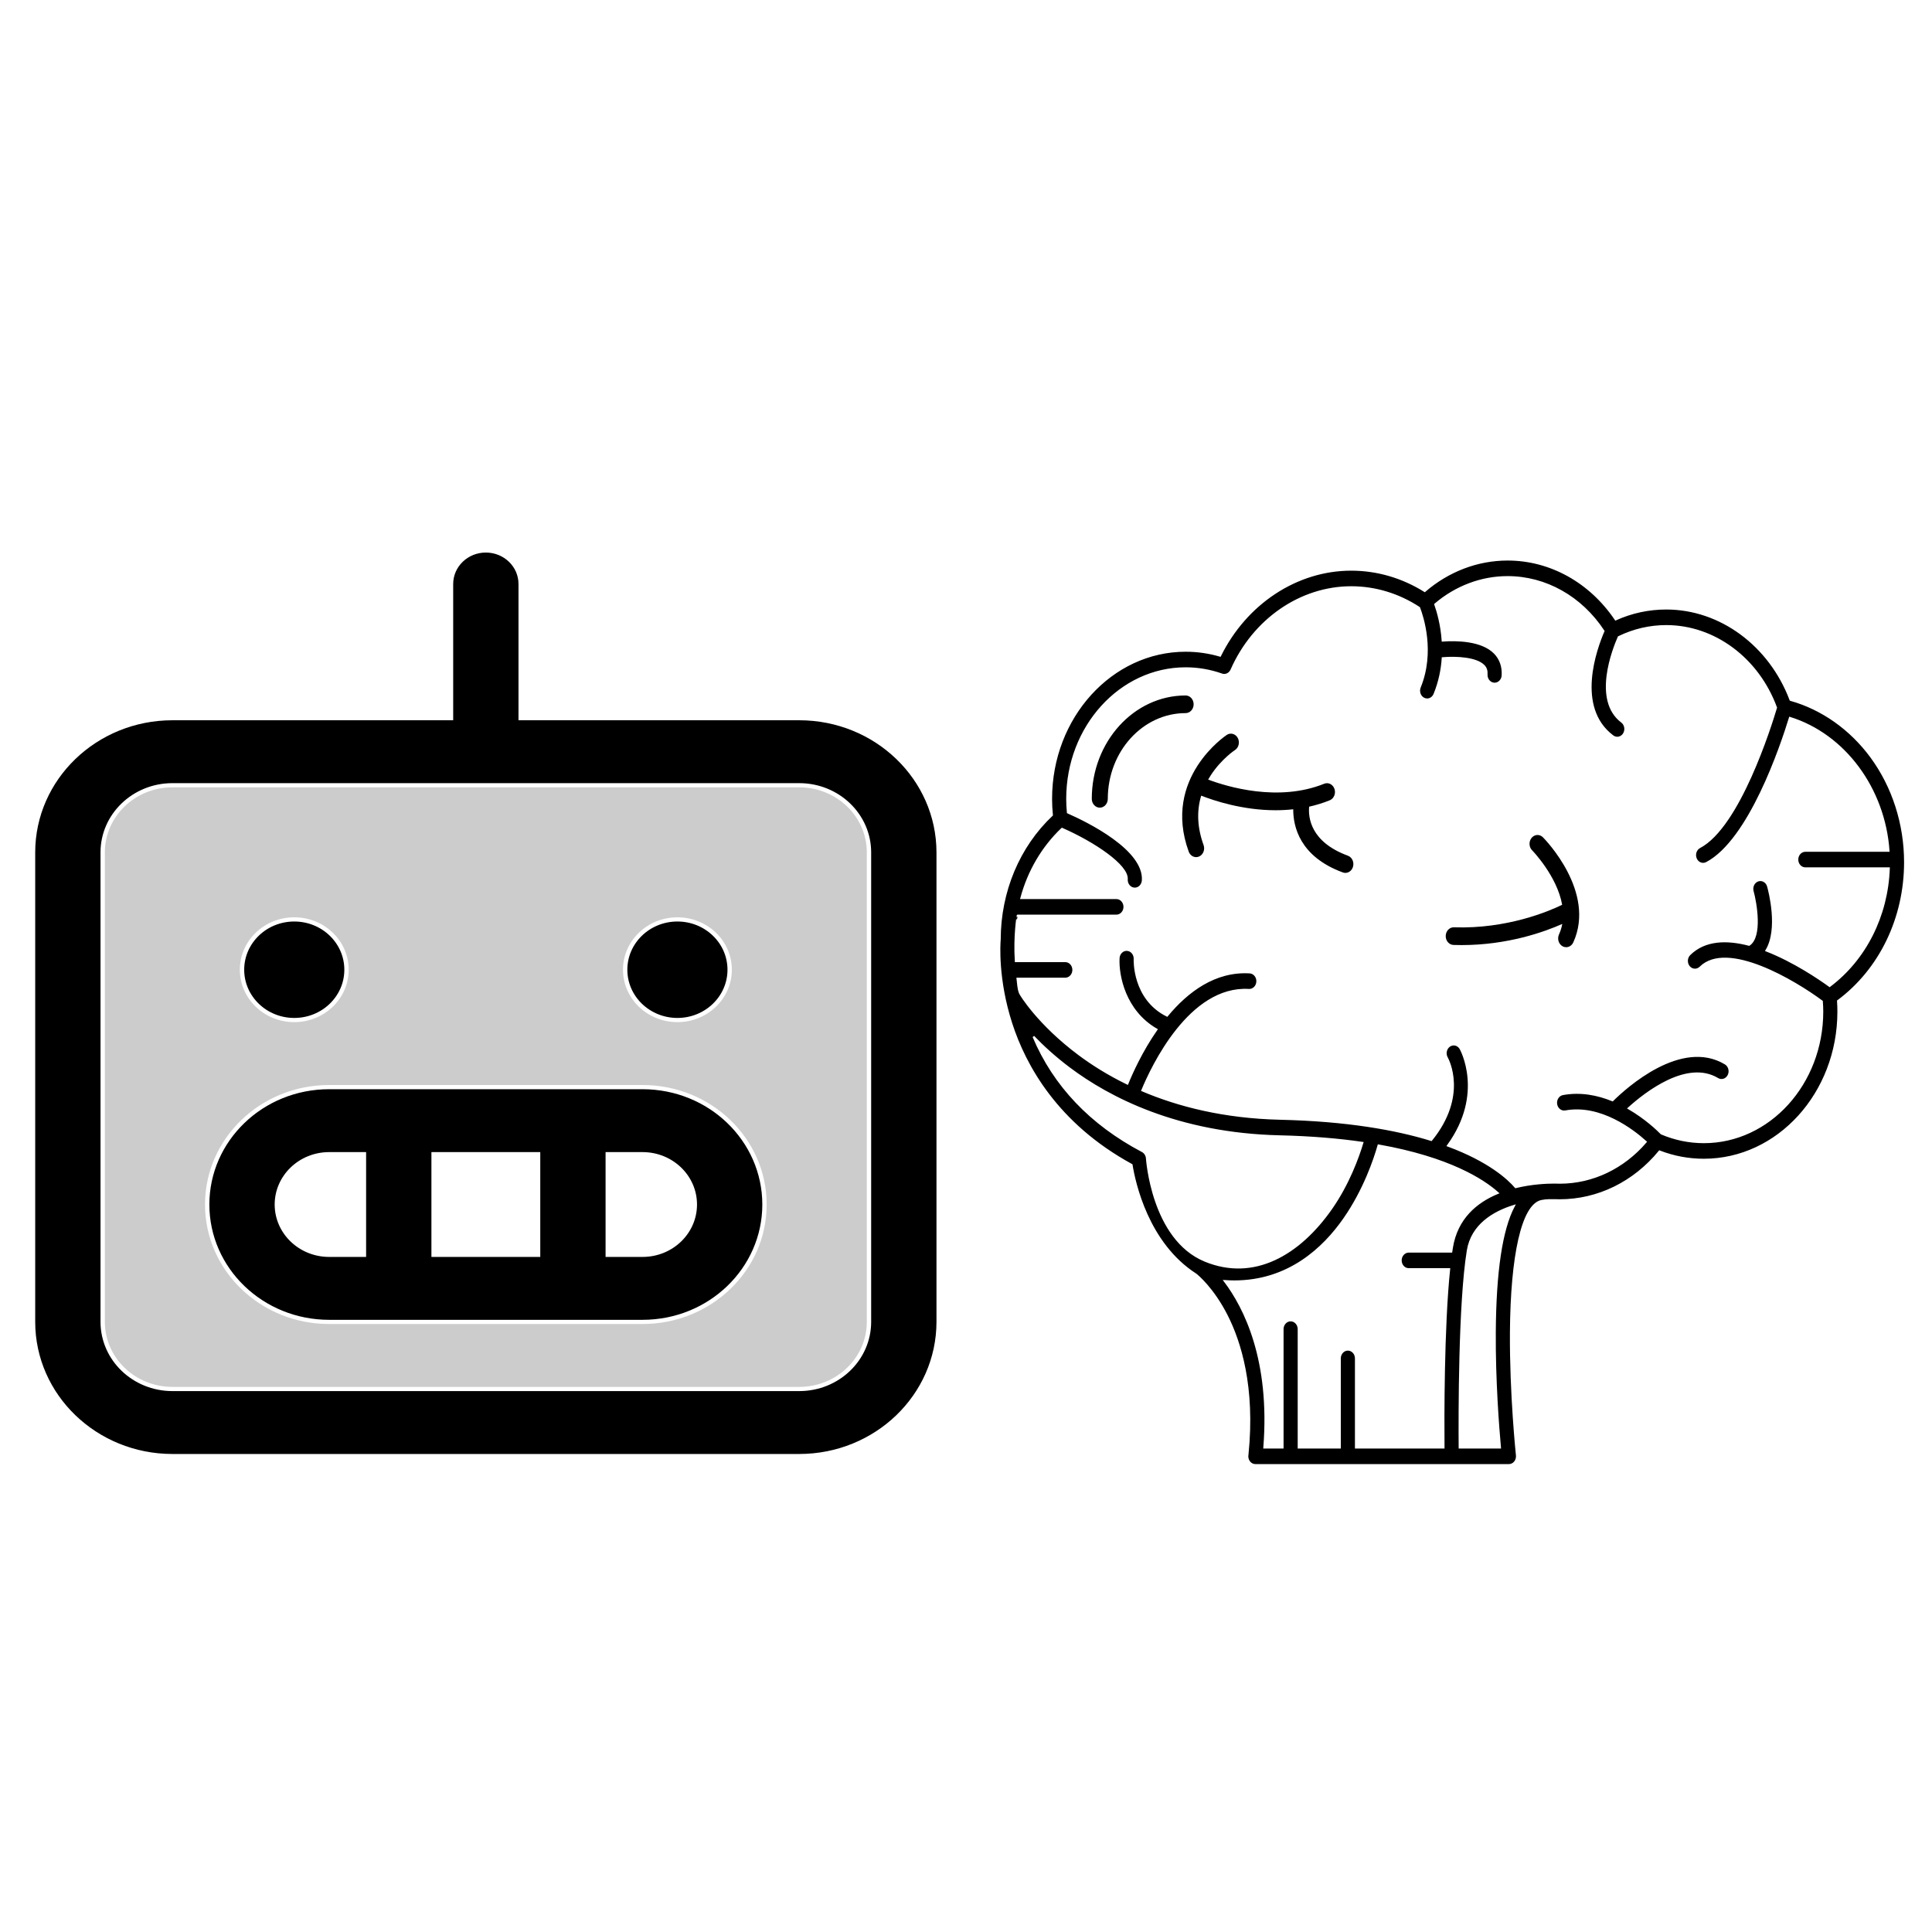
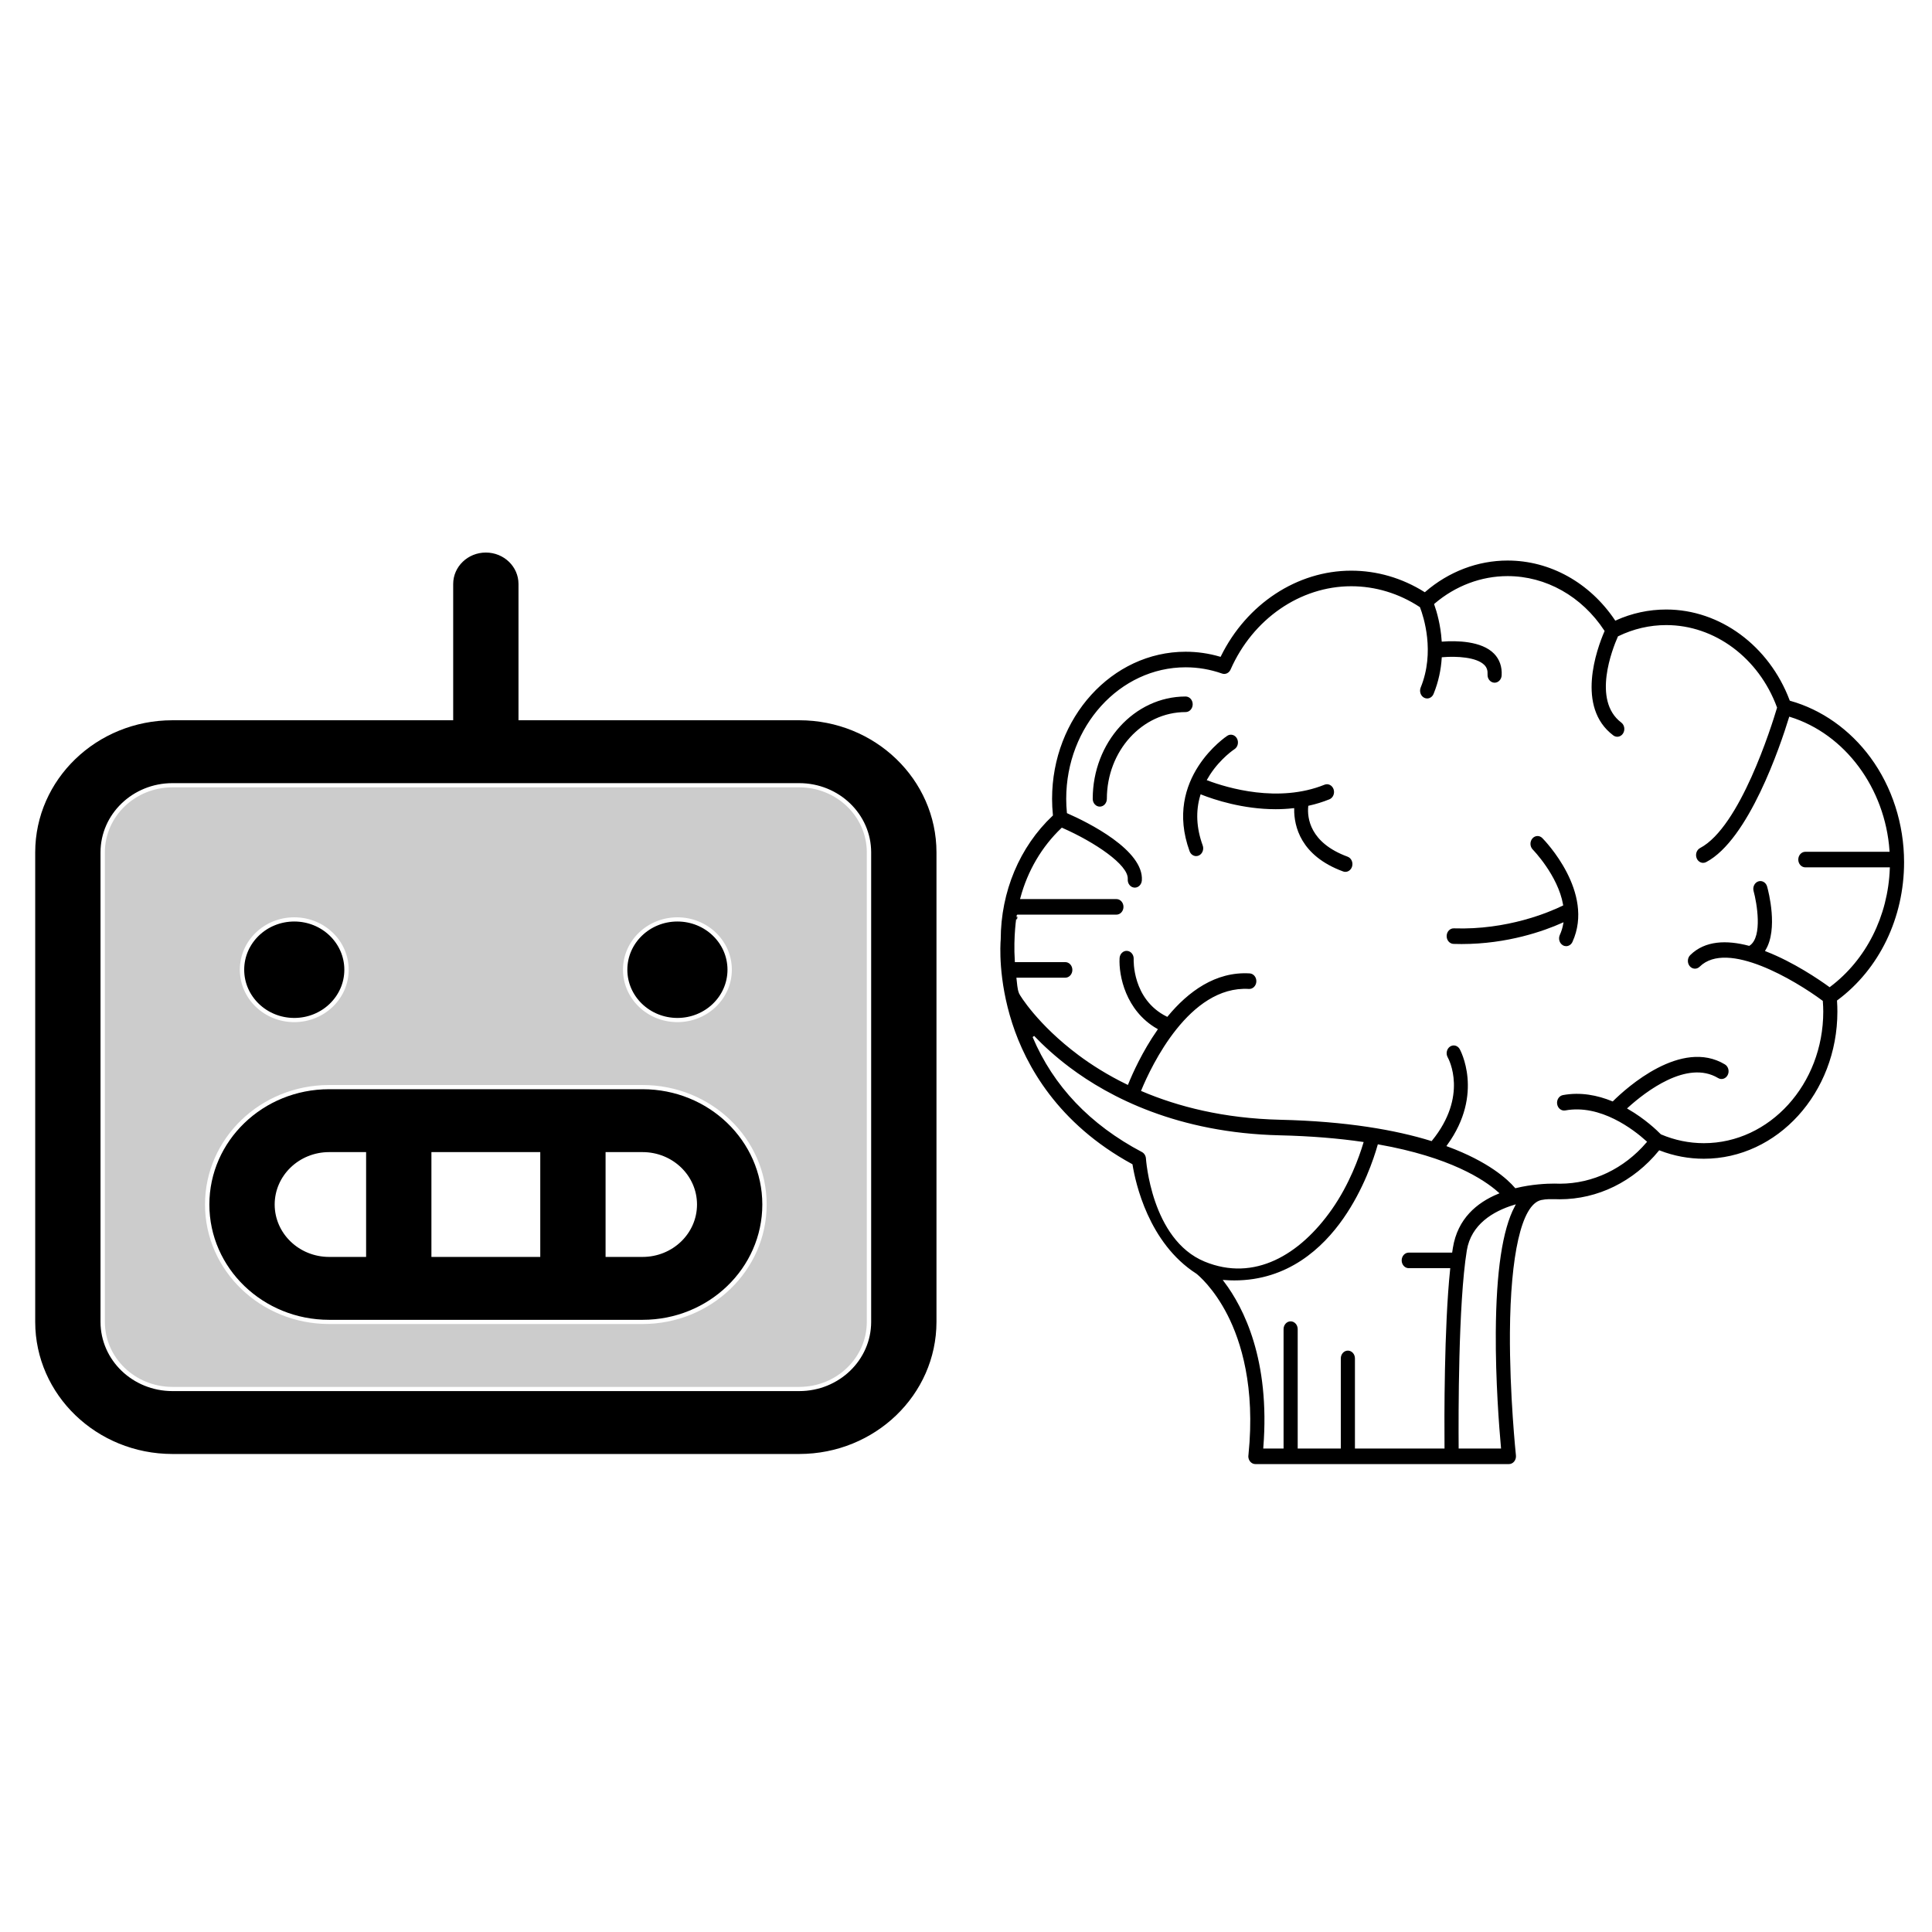
<svg xmlns="http://www.w3.org/2000/svg" xmlns:xlink="http://www.w3.org/1999/xlink" fill="#000000" height="800px" width="800px" version="1.1" id="Capa_1" viewBox="0 0 480.647 480.647" xml:space="preserve">
  <defs id="defs4">
+     <linearGradient id="swatch18">
+       <stop style="stop-color:#ffffff;stop-opacity:1;" offset="0" id="stop18" />
+     </linearGradient>
    <linearGradient id="swatch17">
      <stop style="stop-color:#ffffff;stop-opacity:1;" offset="0" id="stop17" />
    </linearGradient>
    <linearGradient id="swatch1">
      <stop style="stop-color:#ffffff;stop-opacity:1;" offset="0" id="stop1" />
    </linearGradient>
    <linearGradient xlink:href="#swatch1" id="linearGradient1" x1="24" y1="116" x2="232" y2="116" gradientUnits="userSpaceOnUse" />
    <linearGradient xlink:href="#swatch17" id="linearGradient17" x1="-0.5" y1="240.323" x2="481.148" y2="240.323" gradientUnits="userSpaceOnUse" />
+     <linearGradient xlink:href="#swatch18" id="linearGradient18" x1="377.556" y1="114.689" x2="431.613" y2="114.689" gradientUnits="userSpaceOnUse" />
+     <linearGradient xlink:href="#swatch18" id="linearGradient19" x1="292.774" y1="139.603" x2="383.638" y2="139.603" gradientUnits="userSpaceOnUse" />
+     <linearGradient xlink:href="#swatch18" id="linearGradient20" x1="172.922" y1="181.917" x2="243.772" y2="181.917" gradientUnits="userSpaceOnUse" />
  </defs>
  <g id="g4" transform="matrix(-0.4687497,0,0,0.5163362,473.9345,127.7579)">
    <path d="m 192.959,331.256 c 10.128,2.011 15.95,26.404 16.229,63.188 0.227,29.885 -3.148,59.018 -3.182,59.309 -0.141,1.205 0.239,2.413 1.046,3.32 0.806,0.907 1.962,1.425 3.175,1.425 h 134.539 c 0.007,0 0.013,0 0.02,0 2.347,0 4.25,-1.903 4.25,-4.25 0,-0.307 -0.033,-0.605 -0.094,-0.894 -3.649,-32.539 3.991,-54.353 11.062,-66.941 7.253,-12.912 15.407,-19.039 16.348,-19.72 25.628,-14.897 32.593,-44.263 34.114,-52.815 39.652,-19.645 56.595,-47.769 63.828,-68.064 7.59,-21.297 6.366,-38.288 6.151,-40.613 -0.06,-23.187 -10.115,-44.888 -27.692,-59.94 0.288,-2.617 0.433,-5.229 0.433,-7.793 0,-39.359 -32.021,-71.38 -71.38,-71.38 -6.199,0 -12.34,0.8 -18.304,2.38 C 349.762,43.182 322.84,27.03 293.926,27.03 c -13.725,0 -27.15,3.55 -39.02,10.293 -12.525,-9.807 -28.023,-15.175 -43.977,-15.175 -22.696,0 -43.866,10.719 -57.325,28.851 -8.544,-3.488 -17.574,-5.253 -26.892,-5.253 -28.733,0 -54.94,17.591 -65.927,44.006 C 44.054,94.016 28.92,103.703 17.978,117.201 6.385,131.503 0,149.538 0,167.982 c 0,27.024 13.252,51.845 35.581,66.916 -0.124,1.718 -0.187,3.424 -0.187,5.097 0,39.359 32.021,71.38 71.38,71.38 8.063,0 15.965,-1.341 23.535,-3.991 13.541,14.986 32.67,23.52 52.954,23.52 0.075,0 0.154,-0.002 0.23,-0.006 0.009,0 0.95,-0.049 2.547,-0.049 1.631,0 4.317,-0.11 6.919,0.407 z M 471.969,215.641 H 445.67 c -2.347,0 -4.25,1.903 -4.25,4.25 0,2.347 1.903,4.25 4.25,4.25 h 25.372 c -0.332,2.167 -0.29,4.635 -1.308,6.908 -0.002,0.004 -0.006,0.005 -0.008,0.01 -0.171,0.521 -9.65,14.786 -31.338,29.48 -6.818,4.62 -15.353,9.568 -25.691,14.129 -2.33,-5.216 -7.498,-15.703 -15.417,-26.036 16.807,-8.795 20.583,-25.912 20.083,-34.416 -0.138,-2.344 -2.154,-4.134 -4.492,-3.994 -2.343,0.138 -4.131,2.149 -3.994,4.492 0.012,0.198 0.88,19.013 -17.21,27.197 -10.823,-11.865 -25.491,-21.834 -43.877,-20.839 -2.344,0.126 -4.141,2.129 -4.014,4.473 0.127,2.344 2.124,4.138 4.473,4.014 31.316,-1.691 51.336,36.923 56.563,48.359 -18.991,7.325 -43.213,13.042 -73.156,13.672 -35.459,0.747 -61.404,4.952 -80.246,10.226 -19.09,-21.327 -8.777,-38.729 -8.29,-39.52 1.243,-1.978 0.656,-4.592 -1.317,-5.847 -1.981,-1.259 -4.607,-0.676 -5.867,1.305 -0.144,0.228 -13.362,21.707 6.634,46.779 -21.763,7.322 -31.915,15.804 -35.907,20.009 -8.492,-1.879 -16.372,-2.194 -20.624,-2.194 -1.513,0 -2.53,0.04 -2.878,0.056 -17.339,-0.028 -33.708,-7.149 -45.548,-19.662 6.825,-5.579 24.167,-17.724 42.621,-14.645 2.314,0.383 4.505,-1.178 4.891,-3.494 0.386,-2.315 -1.178,-4.505 -3.494,-4.891 -9.481,-1.581 -18.532,0.077 -26.39,2.986 -7.031,-6.312 -36.395,-30.531 -59.888,-17.715 -2.06,1.124 -2.82,3.706 -1.696,5.766 1.123,2.061 3.705,2.819 5.766,1.696 16.212,-8.84 38.143,6.653 47.225,14.106 -8.951,4.715 -15.309,10.25 -17.351,12.135 -7.209,2.771 -14.781,4.189 -22.524,4.189 -34.672,0 -62.88,-28.208 -62.88,-62.88 0,-1.602 0.088,-3.245 0.218,-4.897 14.598,-9.823 50.279,-29.148 64.548,-16.38 1.748,1.564 4.436,1.415 6.001,-0.333 1.565,-1.75 1.416,-4.436 -0.333,-6.002 -8.081,-7.23 -19.761,-7.429 -31.582,-4.602 -6.684,-4.016 -3.595,-20.158 -1.908,-25.709 0.685,-2.244 -0.578,-4.618 -2.822,-5.305 -2.244,-0.689 -4.621,0.576 -5.307,2.821 -0.754,2.464 -5.968,20.658 0.855,30.938 -14.679,5.201 -28.161,13.555 -33.551,17.101 C 21.054,214.682 9.497,193.852 8.567,170.977 h 44.336 c 2.347,0 4.25,-1.903 4.25,-4.25 0,-2.347 -1.903,-4.25 -4.25,-4.25 H 8.726 c 2.33,-29.92 23.446,-55.822 52.39,-63.999 4.63,13.686 21.436,59.025 44.204,69.913 0.591,0.283 1.216,0.417 1.831,0.417 1.585,0 3.107,-0.892 3.837,-2.418 1.013,-2.117 0.117,-4.655 -2.001,-5.667 C 88.03,150.7 71.352,102.415 68.435,93.528 c 9.553,-23.553 32.781,-39.282 58.277,-39.282 8.788,0 17.277,1.804 25.267,5.321 2.817,5.791 13.526,30.335 -1.655,40.722 -1.937,1.326 -2.433,3.971 -1.108,5.908 0.824,1.204 2.156,1.851 3.512,1.851 0.827,0 1.662,-0.241 2.396,-0.743 20.297,-13.887 8.918,-42.202 4.892,-50.665 11.836,-16.318 30.686,-25.991 50.914,-25.991 13.919,0 27.44,4.645 38.417,13.128 -1.371,3.545 -3.337,9.772 -3.93,17.424 -7.106,-0.473 -20.821,-0.432 -27.668,5.973 -3.012,2.818 -4.454,6.576 -4.167,10.867 0.15,2.246 2.018,3.967 4.236,3.967 0.095,0 0.191,-0.003 0.287,-0.009 2.342,-0.156 4.114,-2.182 3.958,-4.523 -0.117,-1.755 0.342,-3.017 1.49,-4.092 3.936,-3.688 14.39,-4.219 21.837,-3.668 0.403,5.5 1.673,11.407 4.361,17.382 0.708,1.574 2.257,2.507 3.878,2.507 0.583,0 1.176,-0.121 1.742,-0.375 2.141,-0.963 3.095,-3.479 2.131,-5.62 -7.614,-16.919 -1.483,-33.83 0.342,-38.148 10.898,-6.494 23.342,-9.93 36.082,-9.93 26.885,0 51.839,15.644 63.575,39.855 0.923,1.903 3.105,2.839 5.12,2.194 6.201,-1.985 12.656,-2.991 19.185,-2.991 34.672,0 62.88,28.208 62.88,62.88 0,2.148 -0.119,4.338 -0.35,6.536 -10.667,4.266 -40.952,17.742 -39.793,32.814 0.171,2.229 2.034,3.924 4.233,3.924 0.109,0 0.22,-0.004 0.331,-0.013 2.34,-0.18 4.091,-2.223 3.911,-4.564 -0.496,-6.452 17.055,-17.318 34.404,-24.241 10.378,8.96 17.797,20.513 21.598,33.337 h -50.475 c -2.347,0 -4.25,1.903 -4.25,4.25 0,2.347 1.903,4.25 4.25,4.25 h 52.438 c 0,-0.002 1.838,9.689 0.986,21.878 z m -264.37,118 c 10.769,3.016 22.284,9.211 24.485,21.535 4.532,25.377 4.444,79.409 4.319,94.822 H 214.95 c 0.952,-9.586 2.911,-32.329 2.739,-55.547 -0.217,-29.249 -3.508,-49.424 -10.09,-60.81 z m 132.468,116.357 h -9.74 v -57.027 c 0,-2.347 -1.903,-4.25 -4.25,-4.25 -2.347,0 -4.25,1.903 -4.25,4.25 v 57.027 h -21.879 v -42.923 c 0,-2.347 -1.903,-4.25 -4.25,-4.25 -2.347,0 -4.25,1.903 -4.25,4.25 v 42.923 h -46.541 c 0.126,-13.917 0.227,-57.652 -2.982,-85.894 h 21.467 c 2.347,0 4.25,-1.903 4.25,-4.25 0,-2.347 -1.903,-4.25 -4.25,-4.25 h -22.619 c -0.106,-0.651 -0.212,-1.301 -0.322,-1.922 -2.549,-14.274 -12.952,-22.076 -24.235,-26.329 7.513,-6.063 25.5,-16.797 63.228,-22.868 2.072,6.62 7.512,21.437 18.208,35.387 11.094,14.47 29.715,30.131 58.332,30.131 1.635,0 3.308,-0.058 5.009,-0.164 -10.553,12.695 -24.583,37.945 -20.926,80.159 z m 31.475,-90.031 c -26.007,9.732 -50.053,-3.105 -66.989,-25.064 -9.273,-12.022 -14.379,-25.078 -16.566,-31.666 12.573,-1.652 27.094,-2.795 43.85,-3.147 54.288,-1.143 90.728,-18.466 111.737,-32.796 7.777,-5.305 14.056,-10.571 18.981,-15.245 -10.942,23.479 -30.331,42.005 -57.779,55.149 -1.307,0.625 -2.205,1.879 -2.383,3.316 -0.043,0.337 -2.767,38.944 -30.851,49.453 z" id="path1" style="stroke:url(#linearGradient17)" />
-     <path d="m 381.806,96.161 c 22.777,0 41.307,18.53 41.307,41.307 0,2.347 1.903,4.25 4.25,4.25 2.347,0 4.25,-1.903 4.25,-4.25 0,-27.464 -22.343,-49.807 -49.807,-49.807 -2.347,0 -4.25,1.903 -4.25,4.25 0,2.347 1.902,4.25 4.25,4.25 z" id="path2" />
-     <path d="m 297.026,173.148 c 0.445,0 0.899,-0.07 1.344,-0.219 22.969,-7.656 26.379,-22.264 26.33,-30.434 3.146,0.311 6.257,0.467 9.295,0.467 17.514,0 32.712,-4.593 39.55,-7.032 2.482,7.51 2.067,15.476 -1.261,23.795 -0.872,2.18 0.188,4.653 2.367,5.524 0.518,0.208 1.052,0.305 1.577,0.305 1.686,0 3.283,-1.011 3.947,-2.672 14.214,-35.534 -19.895,-56.037 -20.241,-56.24 -2.026,-1.188 -4.629,-0.508 -5.816,1.517 -1.187,2.025 -0.508,4.629 1.517,5.816 0.071,0.042 7.155,4.247 12.803,12.105 0.501,0.698 0.969,1.401 1.414,2.108 -10.159,3.465 -37.252,10.926 -61.599,2 -2.202,-0.809 -4.645,0.324 -5.453,2.527 -0.808,2.204 0.323,4.645 2.527,5.453 3.623,1.328 7.279,2.335 10.923,3.075 0.524,5.078 -0.603,16.966 -20.569,23.622 -2.227,0.742 -3.43,3.149 -2.688,5.375 0.595,1.782 2.253,2.908 4.033,2.908 z" id="path3" />
-     <path d="m 239.651,207.864 c 2.346,-0.071 4.19,-2.031 4.119,-4.377 -0.071,-2.346 -2.017,-4.202 -4.377,-4.119 -28.227,0.858 -50.417,-7.755 -57.427,-10.851 2.708,-13.839 15.664,-25.994 15.944,-26.253 1.729,-1.586 1.846,-4.274 0.26,-6.004 -1.586,-1.729 -4.275,-1.848 -6.005,-0.261 -1.16,1.063 -28.263,26.316 -16.12,50.603 0.745,1.49 2.246,2.351 3.805,2.351 0.639,0 1.287,-0.145 1.897,-0.45 2.1,-1.049 2.951,-3.603 1.901,-5.702 -0.833,-1.667 -1.395,-3.36 -1.743,-5.061 9.435,3.81 28.898,10.189 53.464,10.189 1.412,0 2.839,-0.021 4.282,-0.065 z" id="path4" />
+     <path d="m 381.806,96.161 c 22.777,0 41.307,18.53 41.307,41.307 0,2.347 1.903,4.25 4.25,4.25 2.347,0 4.25,-1.903 4.25,-4.25 0,-27.464 -22.343,-49.807 -49.807,-49.807 -2.347,0 -4.25,1.903 -4.25,4.25 0,2.347 1.902,4.25 4.25,4.25 z" id="path2" style="stroke:url(#linearGradient18)" />
+     <path d="m 297.026,173.148 c 0.445,0 0.899,-0.07 1.344,-0.219 22.969,-7.656 26.379,-22.264 26.33,-30.434 3.146,0.311 6.257,0.467 9.295,0.467 17.514,0 32.712,-4.593 39.55,-7.032 2.482,7.51 2.067,15.476 -1.261,23.795 -0.872,2.18 0.188,4.653 2.367,5.524 0.518,0.208 1.052,0.305 1.577,0.305 1.686,0 3.283,-1.011 3.947,-2.672 14.214,-35.534 -19.895,-56.037 -20.241,-56.24 -2.026,-1.188 -4.629,-0.508 -5.816,1.517 -1.187,2.025 -0.508,4.629 1.517,5.816 0.071,0.042 7.155,4.247 12.803,12.105 0.501,0.698 0.969,1.401 1.414,2.108 -10.159,3.465 -37.252,10.926 -61.599,2 -2.202,-0.809 -4.645,0.324 -5.453,2.527 -0.808,2.204 0.323,4.645 2.527,5.453 3.623,1.328 7.279,2.335 10.923,3.075 0.524,5.078 -0.603,16.966 -20.569,23.622 -2.227,0.742 -3.43,3.149 -2.688,5.375 0.595,1.782 2.253,2.908 4.033,2.908 z" id="path3" style="stroke:url(#linearGradient19)" />
+     <path d="m 239.651,207.864 c 2.346,-0.071 4.19,-2.031 4.119,-4.377 -0.071,-2.346 -2.017,-4.202 -4.377,-4.119 -28.227,0.858 -50.417,-7.755 -57.427,-10.851 2.708,-13.839 15.664,-25.994 15.944,-26.253 1.729,-1.586 1.846,-4.274 0.26,-6.004 -1.586,-1.729 -4.275,-1.848 -6.005,-0.261 -1.16,1.063 -28.263,26.316 -16.12,50.603 0.745,1.49 2.246,2.351 3.805,2.351 0.639,0 1.287,-0.145 1.897,-0.45 2.1,-1.049 2.951,-3.603 1.901,-5.702 -0.833,-1.667 -1.395,-3.36 -1.743,-5.061 9.435,3.81 28.898,10.189 53.464,10.189 1.412,0 2.839,-0.021 4.282,-0.065 z" id="path4" style="stroke:url(#linearGradient20)" />
  </g>
  <g style="fill:#000000" id="g7" transform="matrix(1.083189,0,0,1.043071,-17.77948,128.5985)">
    <path d="M 200,56 H 56 A 24,24 0 0 0 32,80 v 112 a 24,24 0 0 0 24,24 h 144 a 24,24 0 0 0 24,-24 V 80 A 24,24 0 0 0 200,56 Z M 164,184 H 92 a 20,20 0 0 1 0,-40 h 72 a 20,20 0 0 1 0,40 z" opacity="0.2" id="path1-9" />
    <path d="M 200,48 H 136 V 16 a 8,8 0 0 0 -16,0 V 48 H 56 A 32.036,32.036 0 0 0 24,80 v 112 a 32.036,32.036 0 0 0 32,32 h 144 a 32.036,32.036 0 0 0 32,-32 V 80 A 32.036,32.036 0 0 0 200,48 Z m 16,144 a 16.018,16.018 0 0 1 -16,16 H 56 A 16.018,16.018 0 0 1 40,192 V 80 A 16.018,16.018 0 0 1 56,64 h 144 a 16.018,16.018 0 0 1 16,16 z M 164,136 H 92 a 28,28 0 0 0 0,56 h 72 a 28,28 0 0 0 0,-56 z m -24,16 v 24 h -24 v -24 z m -60,12 a 12.013,12.013 0 0 1 12,-12 h 8 v 24 H 92 A 12.013,12.013 0 0 1 80,164 Z m 84,12 h -8 v -24 h 8 a 12,12 0 0 1 0,24 z M 72,108 a 12,12 0 1 1 12,12 12,12 0 0 1 -12,-12 z m 88,0 a 12,12 0 1 1 12,12 12,12 0 0 1 -12,-12 z" id="path2-4" style="stroke:url(#linearGradient1)" />
  </g>
</svg>
